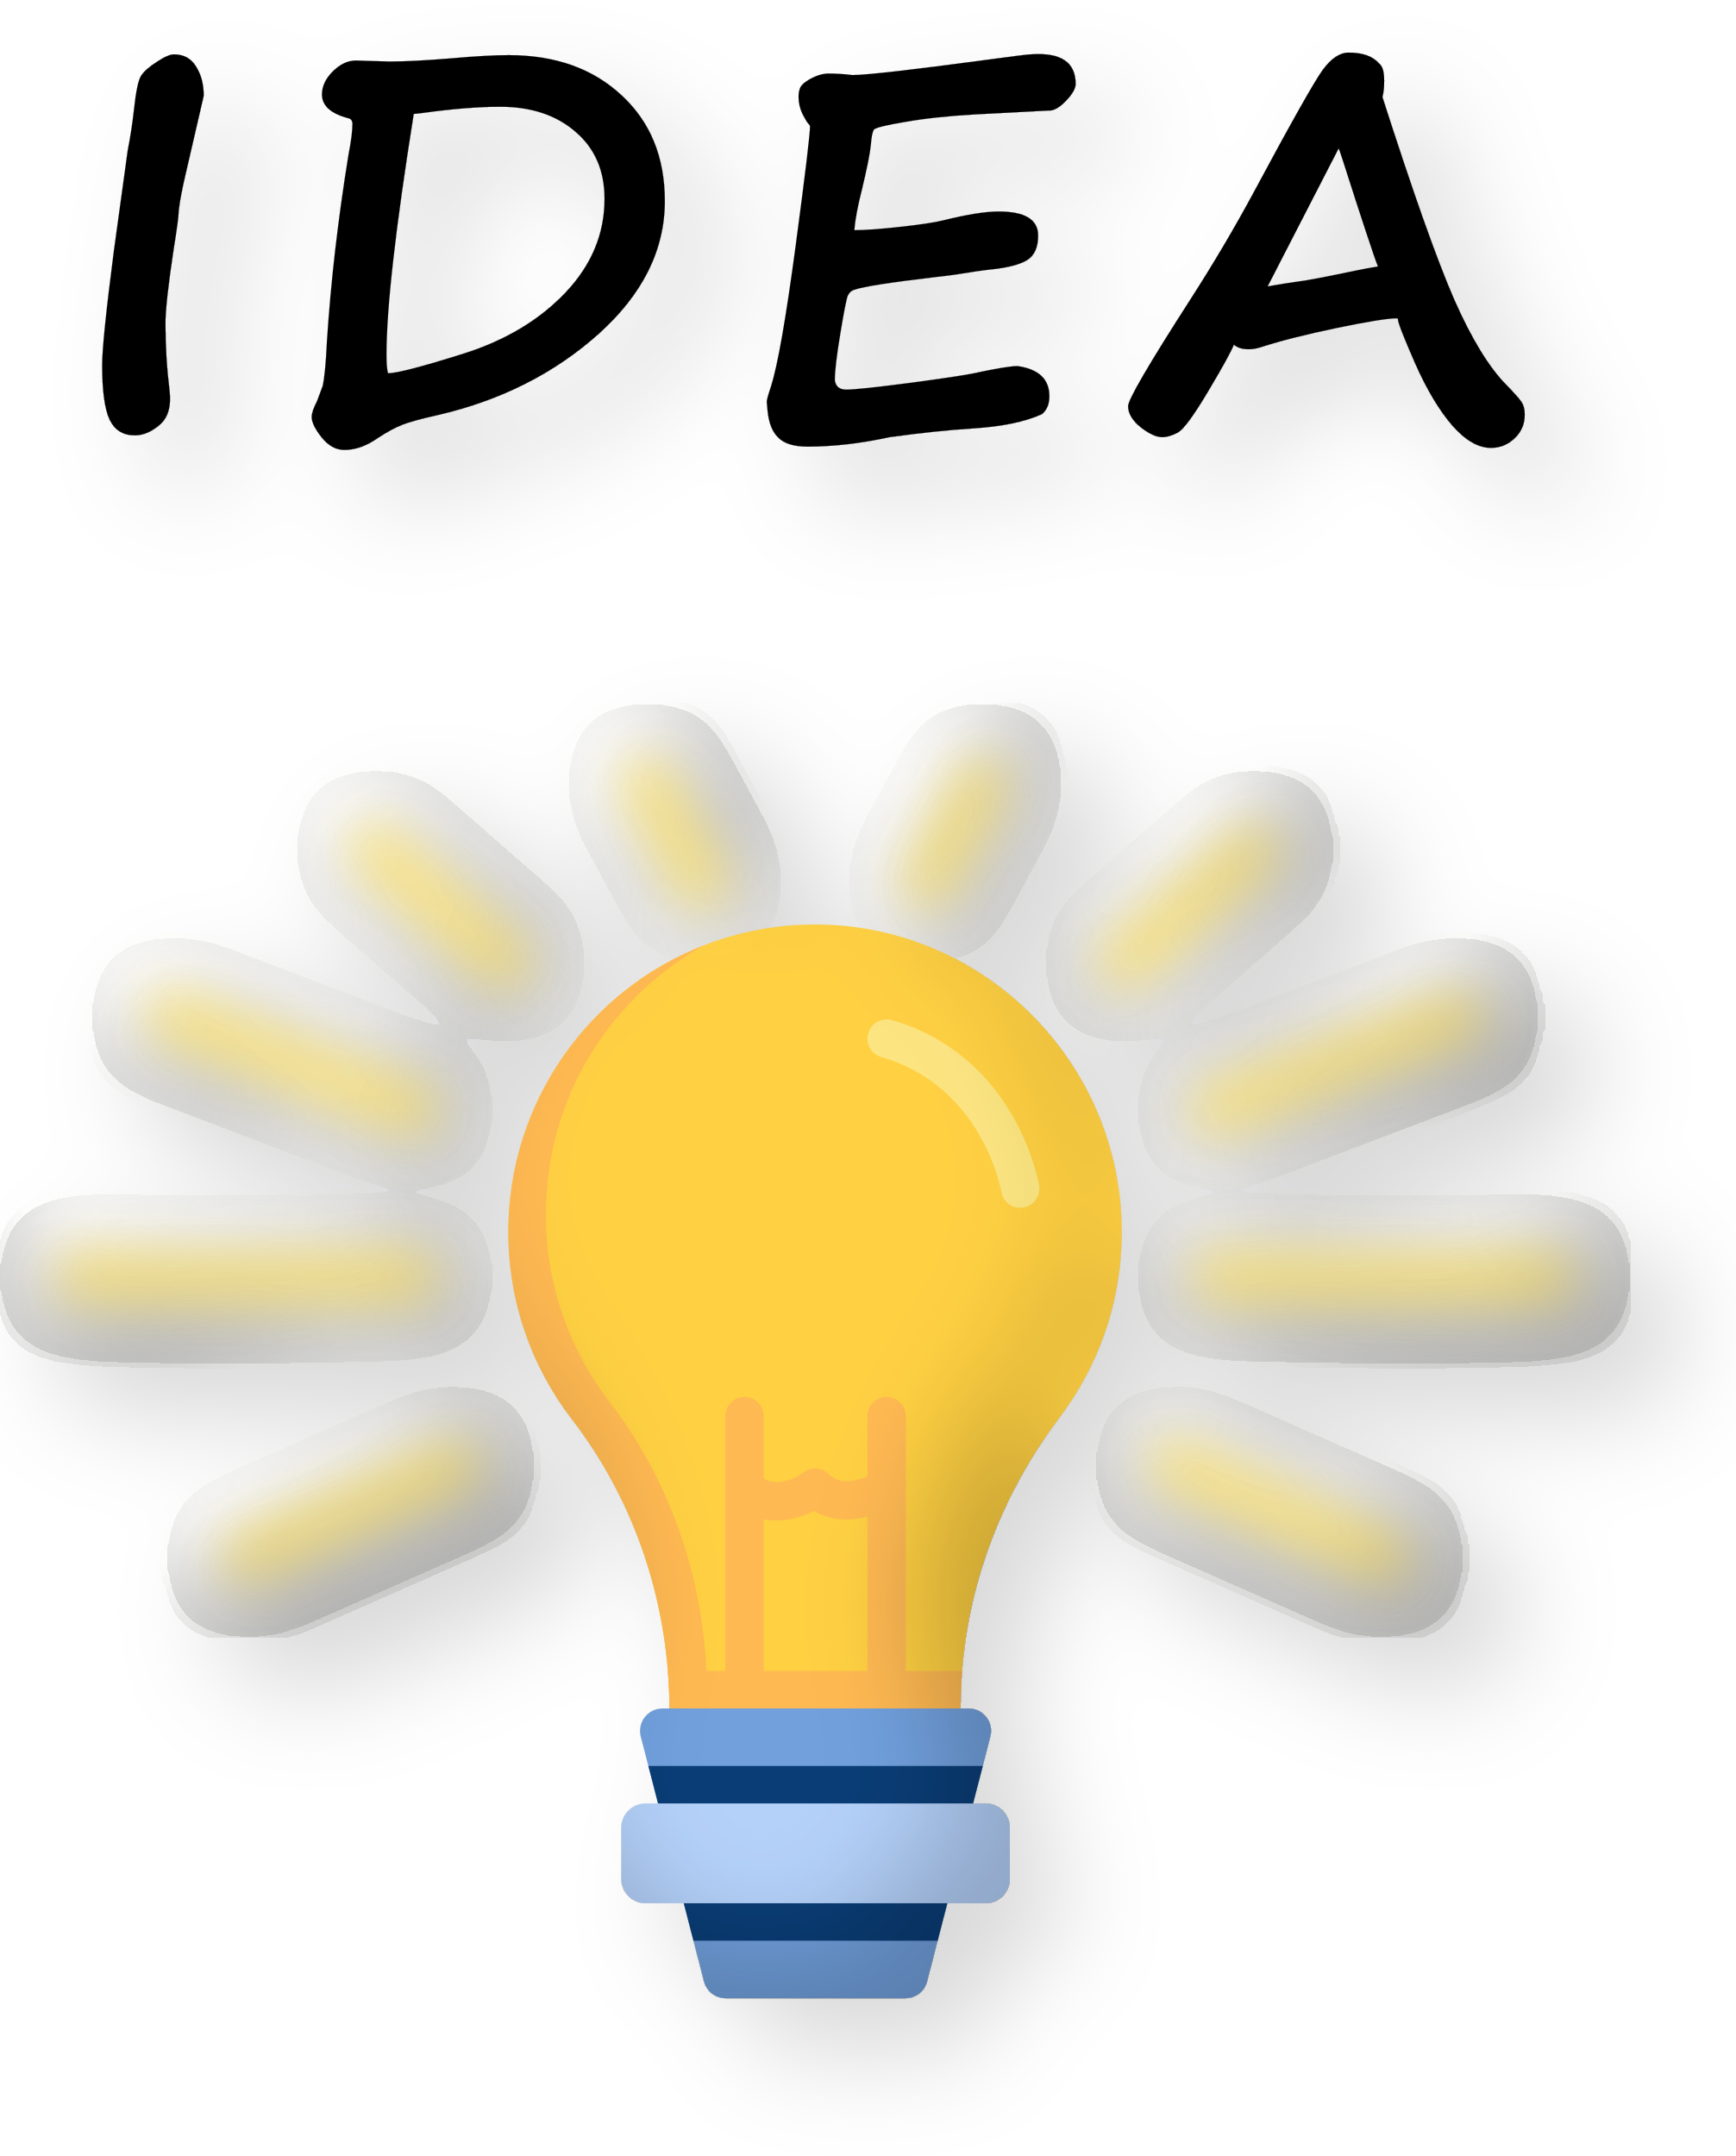
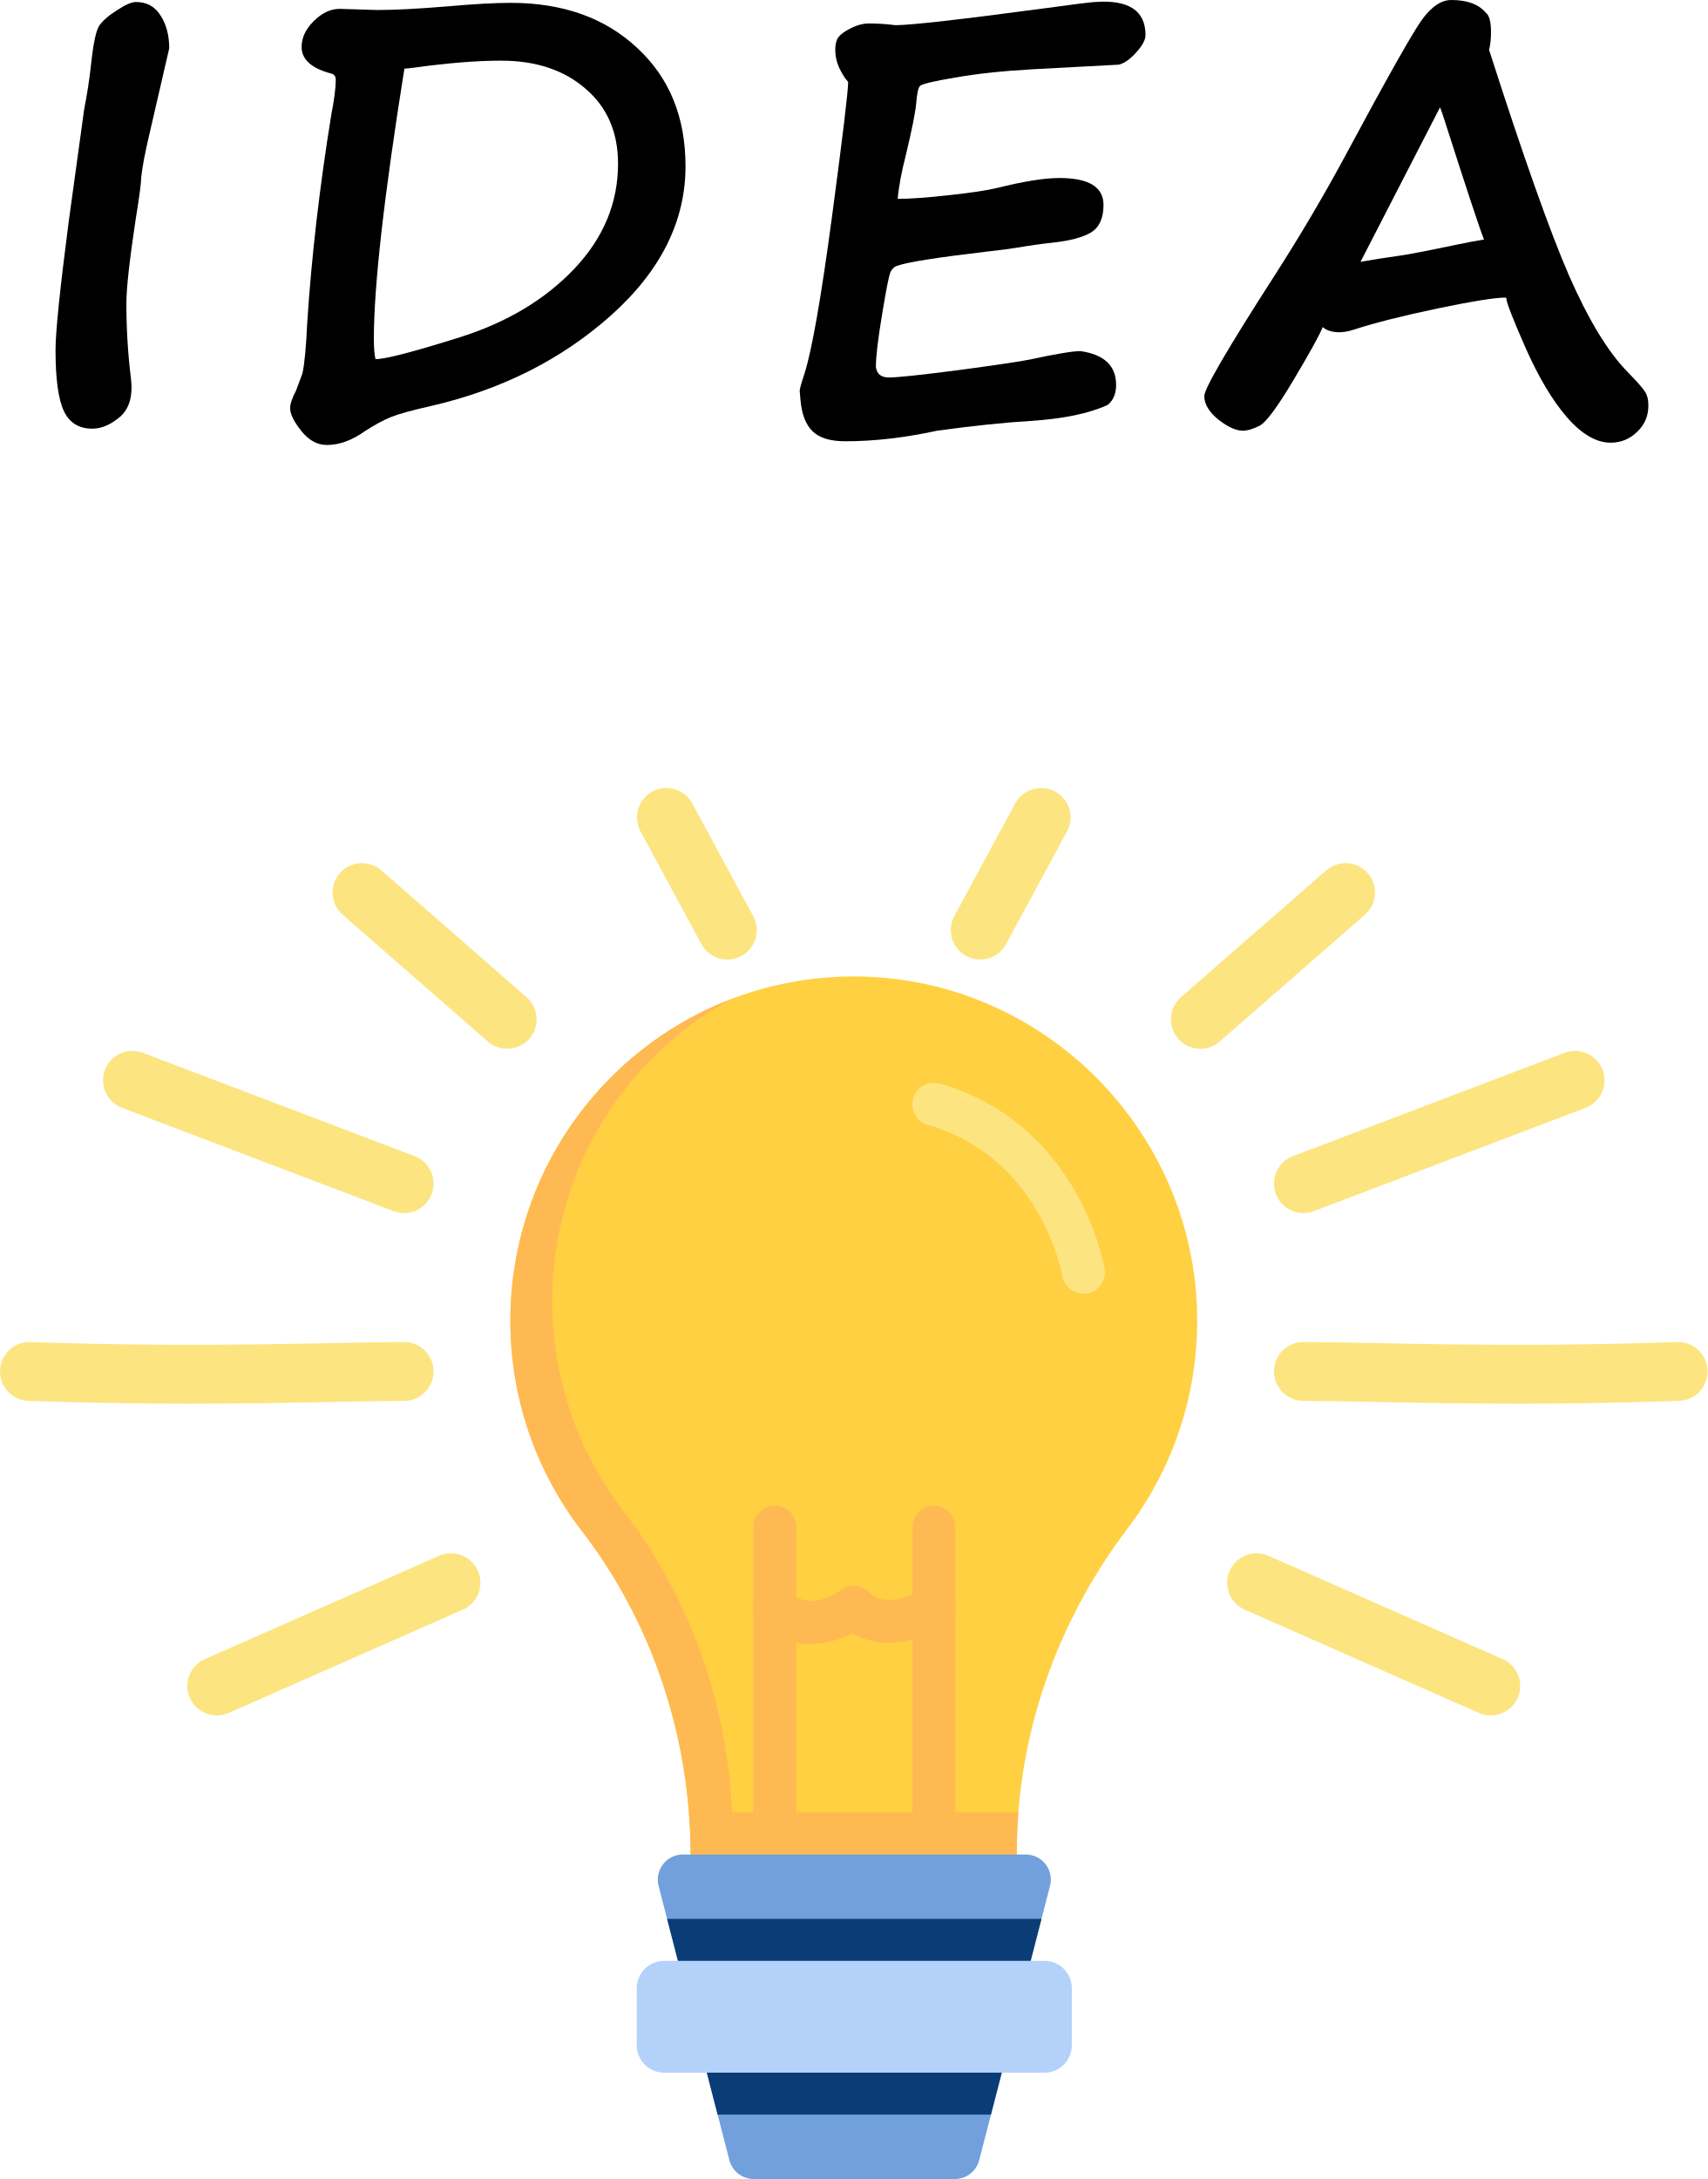
- <svg xmlns="http://www.w3.org/2000/svg" width="66" height="82" viewBox="0 0 66 82" fill="none">
-   <g filter="url(#filter0_di)">
-     <path d="M19.336 46.852C19.336 40.338 24.653 35.068 31.174 35.163C37.471 35.256 42.597 40.415 42.664 46.725C42.692 49.426 41.807 51.919 40.299 53.911C38.17 56.723 36.86 60.058 36.59 63.554C36.554 64.001 36.537 64.451 36.537 64.902V67.667H25.462V65.065C25.462 64.56 25.442 64.056 25.402 63.554C25.124 60.091 23.89 56.753 21.762 53.99C20.241 52.016 19.336 49.539 19.336 46.852Z" fill="#FFD042" />
-     <path d="M25.402 63.554H36.59C36.555 64.001 36.538 64.451 36.538 64.902V67.667H25.463V65.065C25.463 64.56 25.443 64.056 25.402 63.554Z" fill="#FFB952" />
-     <path d="M19.336 46.852C19.336 41.882 22.432 37.636 26.797 35.945C23.197 37.934 20.759 41.775 20.759 46.187C20.759 48.874 21.664 51.35 23.185 53.324C25.621 56.487 26.885 60.403 26.885 64.399V67.667H25.463V65.065C25.463 61.068 24.199 57.153 21.762 53.99C20.241 52.016 19.336 49.539 19.336 46.852Z" fill="#FFB952" />
-     <path d="M33.721 53.129C34.124 53.129 34.45 53.456 34.45 53.859V67.667C34.45 68.07 34.124 68.397 33.721 68.397C33.319 68.397 32.993 68.07 32.993 67.667V53.859C32.993 53.456 33.319 53.129 33.721 53.129Z" fill="#FFB952" />
-     <path d="M28.316 53.129C28.718 53.129 29.044 53.456 29.044 53.859L29.044 67.667C29.044 68.07 28.718 68.397 28.316 68.397C27.913 68.397 27.587 68.07 27.587 67.667V53.859C27.587 53.456 27.913 53.129 28.316 53.129Z" fill="#FFB952" />
-     <path d="M28.316 55.848C28.502 55.848 28.689 55.92 28.831 56.062C29.518 56.751 30.453 56.078 30.557 55.999C30.847 55.779 31.258 55.804 31.516 56.062C32.167 56.715 33.271 56.001 33.318 55.97C33.653 55.75 34.105 55.841 34.326 56.175C34.548 56.51 34.46 56.96 34.128 57.184C33.484 57.617 32.097 58.145 30.957 57.465C30.134 57.888 28.845 58.141 27.801 57.095C27.516 56.81 27.516 56.347 27.801 56.062C27.943 55.92 28.13 55.848 28.316 55.848Z" fill="#FFB952" />
-     <path d="M25.194 64.98H36.842C37.399 64.98 37.806 65.507 37.666 66.046L37.377 67.166L35.66 73.814L35.261 75.36C35.164 75.737 34.826 76 34.438 76H27.599C27.211 76 26.873 75.737 26.775 75.36L26.376 73.814L24.66 67.166L24.371 66.047C24.232 65.507 24.639 64.98 25.194 64.98Z" fill="#71A0DD" />
-     <path d="M24.66 67.166H37.377L35.66 73.814H26.376L24.66 67.166Z" fill="#0A3D76" />
-     <path d="M24.556 68.592H37.48C37.992 68.592 38.407 69.008 38.407 69.521V71.459C38.407 71.972 37.992 72.388 37.48 72.388H24.556C24.044 72.388 23.629 71.972 23.629 71.459V69.521C23.629 69.008 24.044 68.592 24.556 68.592Z" fill="#B4D1FA" />
-     <path d="M33.72 38.771C33.787 38.771 33.854 38.78 33.921 38.8C38.613 40.146 39.486 44.878 39.52 45.079C39.589 45.477 39.324 45.854 38.928 45.924C38.532 45.993 38.155 45.727 38.085 45.331C38.055 45.162 37.318 41.293 33.52 40.203C33.133 40.092 32.91 39.688 33.02 39.301C33.112 38.98 33.404 38.771 33.72 38.771Z" fill="#FCE581" />
-     <g filter="url(#filter1_f)">
-       <path d="M26.705 33.587L24.636 29.76M17.318 55.75L9.364 59.258M15.727 48.575C13.5 48.575 9.045 48.788 3 48.575M15.727 42.197L6.5 38.689M19.227 36.617L14.296 32.312" stroke="#FCE581" stroke-width="2" stroke-linecap="round" />
-     </g>
-     <g filter="url(#filter2_f)">
-       <path d="M35.295 33.587L37.364 29.76M44.682 55.75L52.636 59.258M46.273 48.575C48.5 48.575 52.955 48.788 59 48.575M46.273 42.197L55.5 38.689M42.773 36.617L47.705 32.312" stroke="#FCE581" stroke-width="2" stroke-linecap="round" />
-     </g>
-     <path d="M7.063 6.606C6.924 7.196 6.835 7.666 6.797 8.016C6.797 8.204 6.733 8.686 6.606 9.464C6.397 10.85 6.293 11.796 6.293 12.301C6.293 13.157 6.343 13.999 6.445 14.828C6.521 15.431 6.4 15.871 6.083 16.15C5.766 16.422 5.449 16.558 5.132 16.558C4.682 16.558 4.362 16.36 4.172 15.965C3.981 15.563 3.886 14.87 3.886 13.886C3.886 13.277 4.035 11.825 4.333 9.532L4.856 5.732C4.964 5.175 5.043 4.656 5.094 4.177C5.17 3.471 5.262 3.037 5.37 2.875C5.484 2.706 5.684 2.531 5.969 2.35C6.255 2.162 6.47 2.068 6.616 2.068C6.984 2.068 7.263 2.22 7.453 2.525C7.65 2.829 7.748 3.202 7.748 3.642L7.063 6.606Z" fill="black" />
-     <path d="M12.273 14.682C12.343 14.365 12.397 13.795 12.435 12.972C12.581 10.717 12.854 8.359 13.253 5.897C13.354 5.379 13.405 4.984 13.405 4.711C13.405 4.595 13.354 4.524 13.253 4.498C12.581 4.323 12.245 4.021 12.245 3.594C12.245 3.283 12.381 2.991 12.654 2.719C12.933 2.441 13.228 2.301 13.538 2.301L14.822 2.34C15.406 2.34 16.208 2.298 17.229 2.214C18.098 2.136 18.805 2.097 19.35 2.097C21.119 2.097 22.549 2.606 23.639 3.623C24.736 4.634 25.285 5.975 25.285 7.646C25.285 9.512 24.442 11.2 22.755 12.71C21.068 14.213 19.026 15.24 16.63 15.79C15.995 15.933 15.548 16.056 15.289 16.16C15.028 16.263 14.724 16.428 14.375 16.655C13.944 16.96 13.519 17.112 13.101 17.112C12.777 17.112 12.489 16.953 12.235 16.636C11.982 16.318 11.855 16.059 11.855 15.858C11.855 15.722 11.921 15.525 12.055 15.265L12.273 14.682ZM14.756 14.197C15.092 14.197 16.052 13.947 17.638 13.448C19.229 12.943 20.52 12.169 21.509 11.126C22.498 10.082 22.993 8.894 22.993 7.559C22.993 6.49 22.625 5.641 21.889 5.013C21.16 4.378 20.203 4.06 19.017 4.06C18.205 4.06 17.229 4.138 16.087 4.294C15.942 4.313 15.824 4.326 15.736 4.332C15.044 8.66 14.699 11.715 14.699 13.497C14.699 13.827 14.718 14.06 14.756 14.197Z" fill="black" />
-     <path d="M40.007 4.196L37.077 4.352C36.056 4.41 35.178 4.504 34.443 4.634C33.707 4.757 33.307 4.854 33.244 4.925C33.187 4.99 33.146 5.188 33.12 5.518C33.089 5.842 32.974 6.412 32.778 7.228C32.62 7.85 32.524 8.359 32.493 8.754C32.898 8.754 33.482 8.712 34.243 8.628C35.004 8.544 35.543 8.463 35.86 8.385C36.773 8.158 37.48 8.045 37.981 8.045C38.983 8.045 39.483 8.349 39.483 8.958C39.483 9.405 39.344 9.716 39.065 9.891C38.786 10.06 38.349 10.176 37.752 10.241C37.385 10.28 36.972 10.338 36.516 10.416C36.275 10.455 35.974 10.494 35.612 10.533C33.856 10.74 32.819 10.902 32.502 11.019H32.493C32.385 11.051 32.302 11.126 32.245 11.242C32.195 11.359 32.099 11.841 31.96 12.69C31.82 13.532 31.751 14.122 31.751 14.459C31.782 14.699 31.928 14.819 32.188 14.819C32.493 14.819 33.292 14.734 34.585 14.566C35.885 14.391 36.69 14.271 37.001 14.206C37.87 14.018 38.437 13.924 38.704 13.924C39.509 14.041 39.911 14.423 39.911 15.071C39.911 15.369 39.816 15.596 39.626 15.751C38.992 16.043 38.114 16.224 36.992 16.296C36.123 16.348 35.07 16.458 33.834 16.626C32.73 16.866 31.691 16.986 30.714 16.986C30.2 16.986 29.829 16.872 29.601 16.645C29.373 16.425 29.237 16.079 29.192 15.606L29.164 15.285C29.157 15.233 29.211 15.036 29.325 14.692C29.579 13.895 29.89 12.123 30.258 9.376C30.625 6.629 30.809 5.1 30.809 4.789C30.809 4.783 30.79 4.757 30.752 4.711C30.708 4.673 30.632 4.549 30.524 4.342C30.422 4.128 30.372 3.911 30.372 3.691C30.372 3.574 30.384 3.48 30.41 3.409C30.435 3.273 30.571 3.137 30.819 3.001C31.066 2.865 31.297 2.797 31.513 2.797C31.811 2.797 32.112 2.816 32.416 2.855C32.943 2.855 34.655 2.661 37.553 2.272C38.517 2.143 39.021 2.078 39.065 2.078L39.198 2.068C40.34 1.984 40.91 2.36 40.91 3.195C40.91 3.351 40.806 3.545 40.596 3.778C40.393 4.005 40.197 4.145 40.007 4.196Z" fill="black" />
-     <path d="M46.929 13.108C46.821 13.38 46.488 13.983 45.93 14.916C45.379 15.842 44.995 16.357 44.779 16.461C44.564 16.571 44.374 16.626 44.209 16.626C43.98 16.626 43.705 16.5 43.381 16.247C43.064 15.988 42.906 15.722 42.906 15.45C42.906 15.197 43.702 13.834 45.293 11.359C46.162 10.005 46.954 8.664 47.671 7.335C49.11 4.653 49.989 3.095 50.306 2.661C50.629 2.22 50.959 2 51.295 2C51.834 2 52.224 2.143 52.465 2.428C52.585 2.518 52.645 2.735 52.645 3.079C52.645 3.331 52.623 3.535 52.579 3.691C53.739 7.306 54.646 9.865 55.299 11.368C55.959 12.865 56.618 13.95 57.277 14.624C57.607 14.961 57.807 15.188 57.877 15.304C57.953 15.421 57.991 15.576 57.991 15.771C57.991 16.127 57.864 16.425 57.61 16.665C57.357 16.911 57.055 17.034 56.707 17.034C56.225 17.034 55.733 16.749 55.232 16.179C54.738 15.609 54.269 14.825 53.825 13.827C53.387 12.829 53.169 12.269 53.169 12.146C53.169 12.12 53.153 12.107 53.121 12.107C52.779 12.107 52.014 12.23 50.829 12.476C49.649 12.723 48.701 12.962 47.985 13.195C47.801 13.254 47.639 13.283 47.5 13.283C47.252 13.283 47.062 13.225 46.929 13.108ZM52.407 10.134C52.255 9.752 51.805 8.391 51.057 6.053C50.987 5.839 50.94 5.703 50.914 5.644L48.213 10.892C48.612 10.821 49.022 10.756 49.44 10.698C49.719 10.665 50.429 10.529 51.571 10.29C51.849 10.231 52.129 10.18 52.407 10.134Z" fill="black" />
-   </g>
-   <defs>
-     <filter id="filter0_di" x="0" y="0" width="66" height="82" filterUnits="userSpaceOnUse" color-interpolation-filters="sRGB">
-       <feFlood flood-opacity="0" result="BackgroundImageFix" />
-       <feColorMatrix in="SourceAlpha" type="matrix" values="0 0 0 0 0 0 0 0 0 0 0 0 0 0 0 0 0 0 127 0" />
-       <feOffset dx="2" dy="2" />
-       <feGaussianBlur stdDeviation="2" />
-       <feColorMatrix type="matrix" values="0 0 0 0 0 0 0 0 0 0 0 0 0 0 0 0 0 0 0.15 0" />
-       <feBlend mode="normal" in2="BackgroundImageFix" result="effect1_dropShadow" />
-       <feBlend mode="normal" in="SourceGraphic" in2="effect1_dropShadow" result="shape" />
-       <feColorMatrix in="SourceAlpha" type="matrix" values="0 0 0 0 0 0 0 0 0 0 0 0 0 0 0 0 0 0 127 0" result="hardAlpha" />
-       <feOffset dx="-2" dy="-2" />
-       <feGaussianBlur stdDeviation="2" />
-       <feComposite in2="hardAlpha" operator="arithmetic" k2="-1" k3="1" />
-       <feColorMatrix type="matrix" values="0 0 0 0 0 0 0 0 0 0 0 0 0 0 0 0 0 0 0.2 0" />
-       <feBlend mode="normal" in2="shape" result="effect2_innerShadow" />
-     </filter>
-     <filter id="filter1_f" x="0" y="26.76" width="29.705" height="35.498" filterUnits="userSpaceOnUse" color-interpolation-filters="sRGB">
-       <feFlood flood-opacity="0" result="BackgroundImageFix" />
-       <feBlend mode="normal" in="SourceGraphic" in2="BackgroundImageFix" result="shape" />
-       <feGaussianBlur stdDeviation="1" result="effect1_foregroundBlur" />
-     </filter>
-     <filter id="filter2_f" x="32.295" y="26.76" width="29.705" height="35.498" filterUnits="userSpaceOnUse" color-interpolation-filters="sRGB">
-       <feFlood flood-opacity="0" result="BackgroundImageFix" />
-       <feBlend mode="normal" in="SourceGraphic" in2="BackgroundImageFix" result="shape" />
-       <feGaussianBlur stdDeviation="1" result="effect1_foregroundBlur" />
-     </filter>
-   </defs>
+ <svg xmlns="http://www.w3.org/2000/svg" width="58" height="74" viewBox="0 0 58 74" fill="none">
+   <path d="M17.336 44.852C17.336 38.338 22.653 33.068 29.174 33.163C35.471 33.256 40.597 38.415 40.664 44.725C40.692 47.426 39.807 49.919 38.299 51.911C36.17 54.723 34.86 58.058 34.59 61.554C34.554 62.001 34.537 62.451 34.537 62.902V65.667H23.462V63.065C23.462 62.56 23.442 62.056 23.402 61.554C23.124 58.091 21.89 54.753 19.762 51.99C18.241 50.016 17.336 47.539 17.336 44.852Z" fill="#FFD042" />
+   <path d="M23.402 61.554H34.59C34.555 62.001 34.538 62.451 34.538 62.902V65.667H23.463V63.065C23.463 62.56 23.443 62.056 23.402 61.554Z" fill="#FFB952" />
+   <path d="M17.336 44.852C17.336 39.882 20.432 35.636 24.797 33.945C21.197 35.934 18.759 39.775 18.759 44.187C18.759 46.874 19.664 49.35 21.185 51.324C23.621 54.487 24.885 58.403 24.885 62.399V65.667H23.463V63.065C23.463 59.068 22.199 55.153 19.762 51.99C18.241 50.016 17.336 47.539 17.336 44.852Z" fill="#FFB952" />
+   <path d="M31.721 51.129C32.124 51.129 32.45 51.456 32.45 51.859V65.667C32.45 66.07 32.124 66.397 31.721 66.397C31.319 66.397 30.993 66.07 30.993 65.667V51.859C30.993 51.456 31.319 51.129 31.721 51.129Z" fill="#FFB952" />
+   <path d="M26.316 51.129C26.718 51.129 27.044 51.456 27.044 51.859L27.044 65.667C27.044 66.07 26.718 66.397 26.316 66.397C25.913 66.397 25.587 66.07 25.587 65.667V51.859C25.587 51.456 25.913 51.129 26.316 51.129Z" fill="#FFB952" />
+   <path d="M26.316 53.848C26.502 53.848 26.689 53.92 26.831 54.062C27.518 54.751 28.453 54.078 28.557 53.999C28.847 53.779 29.258 53.804 29.516 54.062C30.167 54.715 31.271 54.001 31.318 53.97C31.653 53.75 32.105 53.841 32.326 54.175C32.548 54.51 32.46 54.96 32.128 55.184C31.484 55.617 30.097 56.145 28.957 55.465C28.134 55.888 26.845 56.141 25.801 55.095C25.516 54.81 25.516 54.347 25.801 54.062C25.943 53.92 26.13 53.848 26.316 53.848Z" fill="#FFB952" />
+   <path d="M23.194 62.98H34.842C35.399 62.98 35.806 63.507 35.666 64.046L35.377 65.166L33.66 71.814L33.261 73.36C33.164 73.737 32.826 74 32.438 74H25.599C25.211 74 24.873 73.737 24.775 73.36L24.376 71.814L22.66 65.166L22.371 64.047C22.232 63.507 22.639 62.98 23.194 62.98Z" fill="#71A0DD" />
+   <path d="M22.66 65.166H35.377L33.66 71.814H24.376L22.66 65.166Z" fill="#0A3D76" />
+   <path d="M22.556 66.592H35.48C35.992 66.592 36.407 67.008 36.407 67.521V69.459C36.407 69.972 35.992 70.388 35.48 70.388H22.556C22.044 70.388 21.629 69.972 21.629 69.459V67.521C21.629 67.008 22.044 66.592 22.556 66.592Z" fill="#B4D1FA" />
+   <path d="M31.72 36.771C31.787 36.771 31.854 36.78 31.921 36.8C36.613 38.146 37.486 42.878 37.52 43.079C37.589 43.477 37.324 43.854 36.928 43.924C36.532 43.993 36.155 43.727 36.085 43.331C36.055 43.162 35.318 39.293 31.52 38.203C31.133 38.092 30.91 37.688 31.02 37.301C31.112 36.98 31.404 36.771 31.72 36.771Z" fill="#FCE581" />
+   <path d="M24.705 31.587L22.636 27.76M15.318 53.75L7.364 57.258M13.727 46.575C11.5 46.575 7.045 46.788 1 46.575M13.727 40.197L4.5 36.689M17.227 34.617L12.296 30.311" stroke="#FCE581" stroke-width="2" stroke-linecap="round" />
+   <path d="M33.295 31.587L35.364 27.76M42.682 53.75L50.636 57.258M44.273 46.575C46.5 46.575 50.955 46.788 57 46.575M44.273 40.197L53.5 36.689M40.773 34.617L45.705 30.312" stroke="#FCE581" stroke-width="2" stroke-linecap="round" />
+   <path d="M5.063 4.606C4.924 5.196 4.835 5.666 4.797 6.016C4.797 6.204 4.733 6.686 4.606 7.464C4.397 8.85 4.293 9.796 4.293 10.301C4.293 11.157 4.343 11.999 4.445 12.828C4.521 13.431 4.4 13.871 4.083 14.15C3.766 14.422 3.449 14.558 3.132 14.558C2.682 14.558 2.362 14.36 2.172 13.965C1.981 13.563 1.886 12.87 1.886 11.886C1.886 11.277 2.035 9.825 2.333 7.532L2.856 3.732C2.964 3.175 3.043 2.656 3.094 2.177C3.17 1.471 3.262 1.037 3.37 0.875C3.484 0.706 3.684 0.531 3.969 0.35C4.255 0.162 4.47 0.068 4.616 0.068C4.984 0.068 5.263 0.22 5.453 0.525C5.65 0.829 5.748 1.202 5.748 1.642L5.063 4.606Z" fill="black" />
+   <path d="M10.273 12.682C10.343 12.365 10.397 11.795 10.435 10.972C10.581 8.717 10.854 6.359 11.253 3.897C11.354 3.379 11.405 2.984 11.405 2.711C11.405 2.595 11.354 2.524 11.253 2.498C10.581 2.323 10.245 2.021 10.245 1.594C10.245 1.283 10.381 0.991 10.654 0.719C10.933 0.441 11.228 0.301 11.538 0.301L12.822 0.34C13.406 0.34 14.208 0.298 15.229 0.214C16.098 0.136 16.805 0.097 17.35 0.097C19.119 0.097 20.549 0.606 21.639 1.623C22.736 2.634 23.285 3.975 23.285 5.646C23.285 7.512 22.442 9.2 20.755 10.71C19.068 12.213 17.026 13.24 14.63 13.79C13.995 13.933 13.548 14.056 13.289 14.16C13.028 14.263 12.724 14.428 12.375 14.655C11.944 14.96 11.519 15.112 11.101 15.112C10.777 15.112 10.489 14.953 10.235 14.636C9.982 14.318 9.855 14.059 9.855 13.858C9.855 13.722 9.921 13.525 10.055 13.265L10.273 12.682ZM12.756 12.197C13.092 12.197 14.053 11.947 15.638 11.448C17.229 10.943 18.52 10.169 19.509 9.126C20.498 8.082 20.993 6.894 20.993 5.559C20.993 4.49 20.625 3.641 19.889 3.013C19.16 2.378 18.203 2.06 17.017 2.06C16.205 2.06 15.229 2.138 14.087 2.294C13.942 2.313 13.824 2.326 13.736 2.332C13.044 6.66 12.699 9.715 12.699 11.497C12.699 11.827 12.718 12.06 12.756 12.197Z" fill="black" />
+   <path d="M38.007 2.196L35.077 2.352C34.056 2.41 33.178 2.504 32.443 2.634C31.707 2.757 31.307 2.854 31.244 2.925C31.187 2.99 31.146 3.188 31.12 3.518C31.089 3.842 30.974 4.412 30.778 5.228C30.619 5.85 30.524 6.359 30.493 6.754C30.898 6.754 31.482 6.712 32.243 6.628C33.004 6.544 33.543 6.463 33.86 6.385C34.773 6.158 35.48 6.045 35.981 6.045C36.983 6.045 37.483 6.349 37.483 6.958C37.483 7.405 37.344 7.716 37.065 7.891C36.786 8.06 36.349 8.176 35.752 8.241C35.385 8.28 34.972 8.338 34.516 8.416C34.275 8.455 33.974 8.494 33.612 8.533C31.856 8.74 30.819 8.902 30.502 9.019H30.493C30.385 9.051 30.302 9.126 30.245 9.242C30.195 9.359 30.099 9.841 29.96 10.69C29.82 11.532 29.751 12.122 29.751 12.459C29.782 12.699 29.928 12.819 30.188 12.819C30.493 12.819 31.292 12.734 32.585 12.566C33.885 12.391 34.69 12.271 35.001 12.206C35.87 12.018 36.437 11.924 36.704 11.924C37.509 12.041 37.911 12.423 37.911 13.071C37.911 13.369 37.816 13.596 37.626 13.751C36.992 14.043 36.114 14.224 34.992 14.296C34.123 14.348 33.07 14.458 31.834 14.626C30.73 14.866 29.691 14.986 28.714 14.986C28.2 14.986 27.829 14.872 27.601 14.646C27.373 14.425 27.237 14.079 27.192 13.606L27.164 13.285C27.157 13.233 27.211 13.036 27.325 12.692C27.579 11.895 27.89 10.123 28.258 7.376C28.625 4.629 28.809 3.1 28.809 2.789C28.809 2.783 28.79 2.757 28.752 2.711C28.708 2.673 28.632 2.549 28.524 2.342C28.422 2.128 28.372 1.911 28.372 1.691C28.372 1.574 28.384 1.48 28.41 1.409C28.435 1.273 28.571 1.137 28.819 1.001C29.066 0.865 29.297 0.797 29.513 0.797C29.811 0.797 30.112 0.816 30.416 0.855C30.943 0.855 32.655 0.661 35.553 0.272C36.517 0.143 37.021 0.078 37.065 0.078L37.198 0.068C38.34 -0.016 38.91 0.36 38.91 1.195C38.91 1.351 38.806 1.545 38.596 1.778C38.393 2.005 38.197 2.145 38.007 2.196Z" fill="black" />
+   <path d="M44.929 11.108C44.821 11.38 44.488 11.983 43.93 12.916C43.379 13.842 42.995 14.357 42.779 14.461C42.564 14.571 42.374 14.626 42.209 14.626C41.98 14.626 41.705 14.5 41.381 14.247C41.064 13.988 40.906 13.722 40.906 13.45C40.906 13.197 41.702 11.834 43.293 9.359C44.162 8.005 44.954 6.664 45.671 5.335C47.11 2.653 47.989 1.095 48.306 0.661C48.629 0.22 48.959 0 49.295 0C49.834 0 50.224 0.143 50.465 0.428C50.585 0.518 50.645 0.735 50.645 1.079C50.645 1.331 50.623 1.536 50.579 1.691C51.739 5.306 52.646 7.865 53.299 9.368C53.959 10.865 54.618 11.95 55.277 12.624C55.607 12.961 55.807 13.188 55.877 13.304C55.953 13.421 55.991 13.576 55.991 13.771C55.991 14.127 55.864 14.425 55.61 14.665C55.357 14.911 55.055 15.034 54.707 15.034C54.225 15.034 53.733 14.749 53.232 14.179C52.738 13.609 52.269 12.825 51.825 11.827C51.387 10.829 51.169 10.269 51.169 10.146C51.169 10.12 51.153 10.107 51.121 10.107C50.779 10.107 50.014 10.23 48.829 10.476C47.649 10.723 46.701 10.962 45.985 11.195C45.801 11.254 45.639 11.283 45.5 11.283C45.252 11.283 45.062 11.225 44.929 11.108ZM50.407 8.134C50.255 7.752 49.805 6.391 49.057 4.053C48.987 3.839 48.94 3.703 48.914 3.644L46.213 8.892C46.612 8.821 47.022 8.756 47.44 8.698C47.719 8.666 48.429 8.529 49.571 8.29C49.849 8.231 50.129 8.18 50.407 8.134Z" fill="black" />
</svg>
